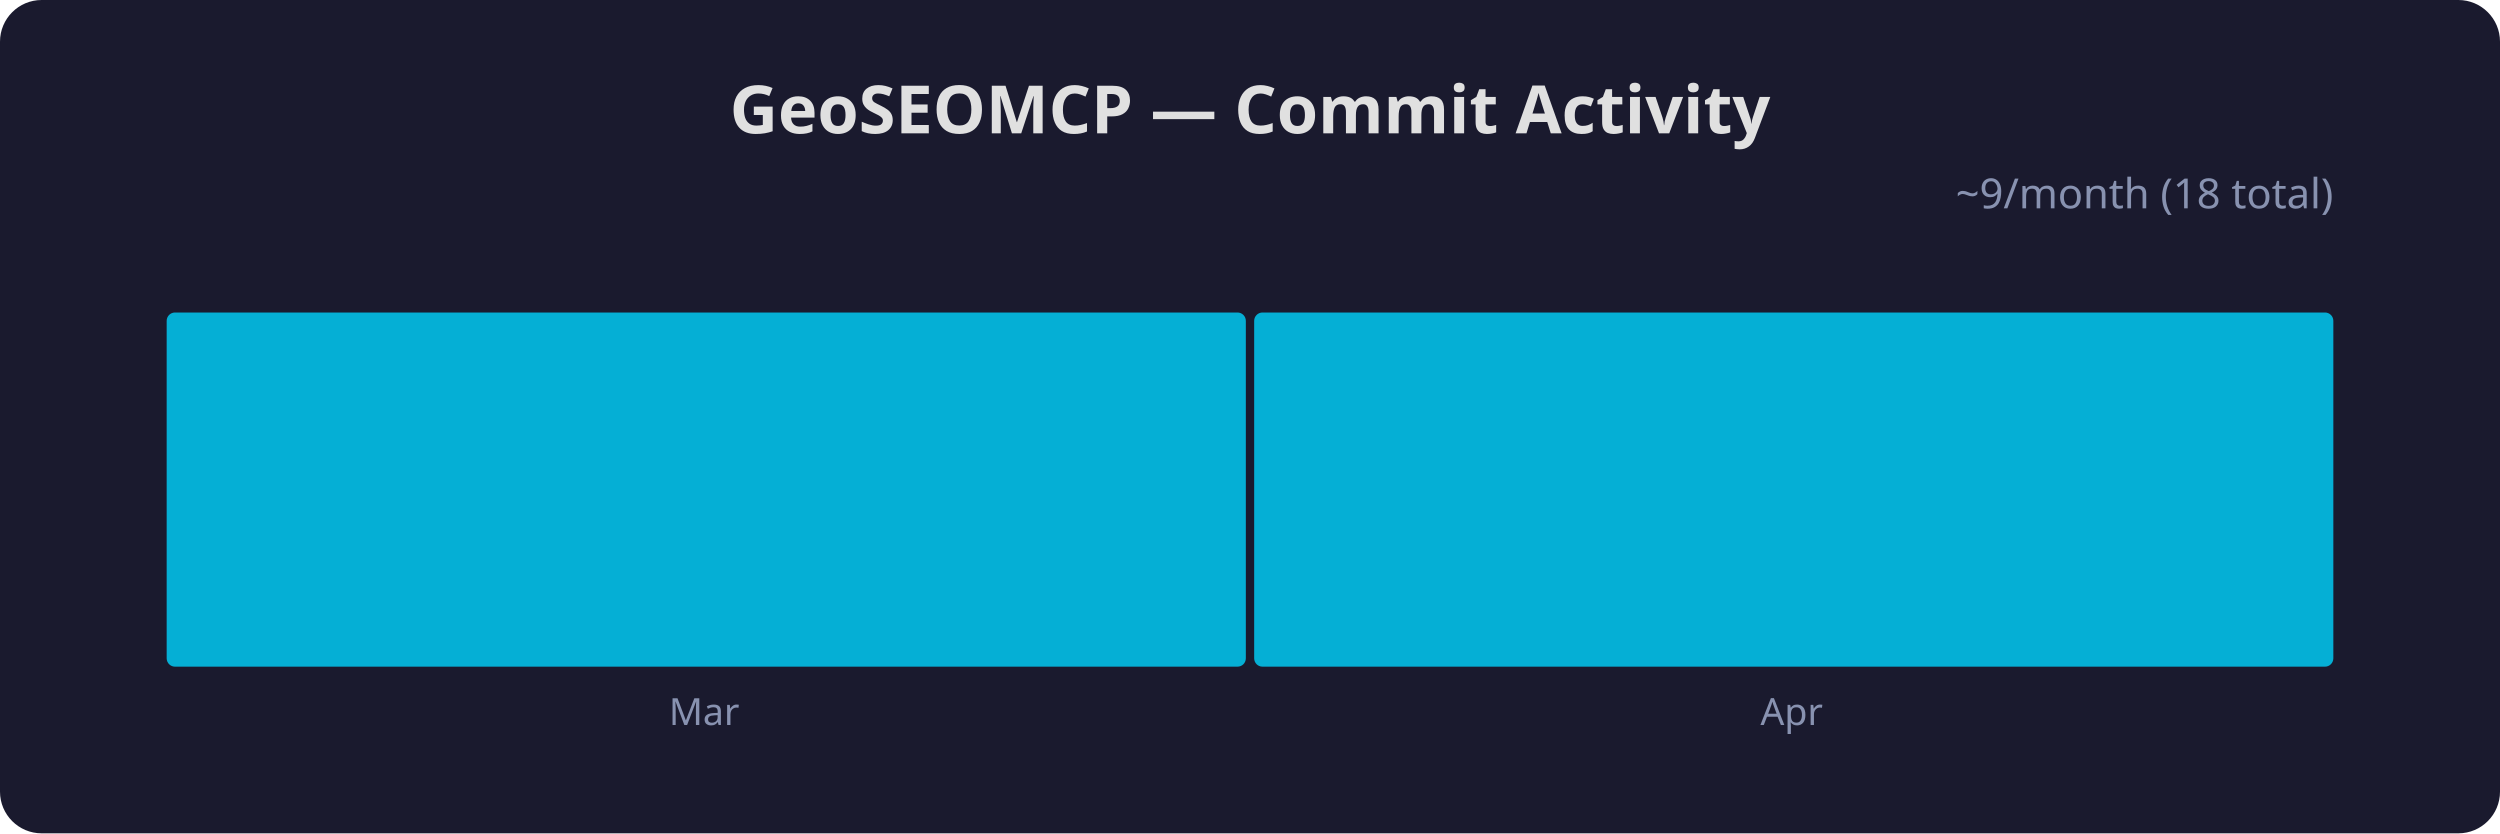
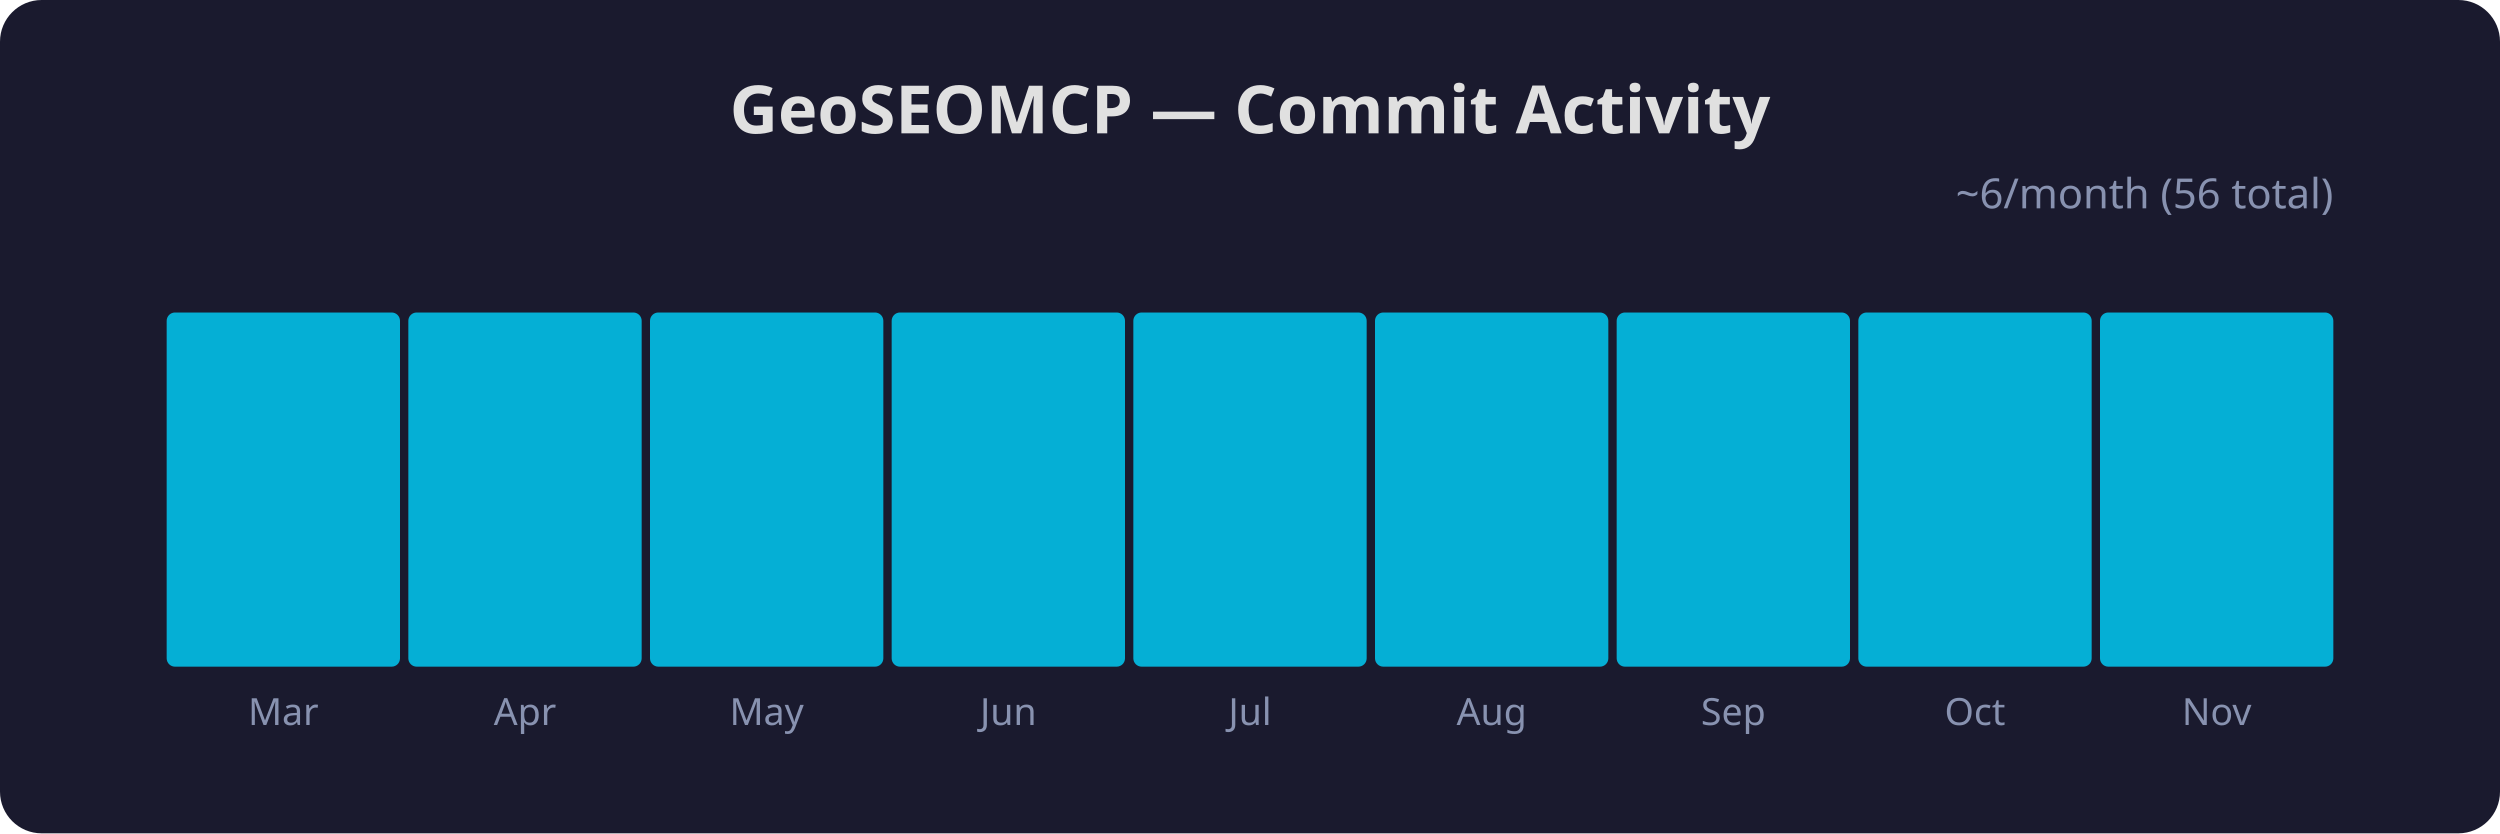
<svg xmlns="http://www.w3.org/2000/svg" width="600" height="200" viewBox="0 0 600 200">
  <rect x="0" y="0" width="600" height="200" rx="10" ry="10" fill="#1a1a2e" />
  <text x="300" y="32" font-family="sans-serif" font-size="16" font-weight="bold" fill="#e0e0e0" text-anchor="middle">GeoSEOMCP — Commit Activity</text>
-   <rect x="40" y="75" width="259" height="85" rx="2" ry="2" fill="#00d4ff" opacity="0.8" />
-   <text x="169" y="174" font-family="sans-serif" font-size="9" fill="#8892b0" text-anchor="middle">Mar</text>
-   <rect x="301" y="75" width="259" height="85" rx="2" ry="2" fill="#00d4ff" opacity="0.8" />
-   <text x="430" y="174" font-family="sans-serif" font-size="9" fill="#8892b0" text-anchor="middle">Apr</text>
-   <text x="560" y="50" font-family="sans-serif" font-size="10" fill="#8892b0" text-anchor="end">~9/month (18 total)</text>
+   <rect x="40" y="75" width="56" height="85" rx="2" ry="2" fill="#00d4ff" opacity="0.8" />
+   <text x="68" y="174" font-family="sans-serif" font-size="9" fill="#8892b0" text-anchor="middle">Mar</text>
+   <rect x="98" y="75" width="56" height="85" rx="2" ry="2" fill="#00d4ff" opacity="0.8" />
+   <text x="126" y="174" font-family="sans-serif" font-size="9" fill="#8892b0" text-anchor="middle">Apr</text>
+   <rect x="156" y="75" width="56" height="85" rx="2" ry="2" fill="#00d4ff" opacity="0.8" />
+   <text x="184" y="174" font-family="sans-serif" font-size="9" fill="#8892b0" text-anchor="middle">May</text>
+   <rect x="214" y="75" width="56" height="85" rx="2" ry="2" fill="#00d4ff" opacity="0.8" />
+   <text x="242" y="174" font-family="sans-serif" font-size="9" fill="#8892b0" text-anchor="middle">Jun</text>
+   <rect x="272" y="75" width="56" height="85" rx="2" ry="2" fill="#00d4ff" opacity="0.8" />
+   <text x="300" y="174" font-family="sans-serif" font-size="9" fill="#8892b0" text-anchor="middle">Jul</text>
+   <rect x="330" y="75" width="56" height="85" rx="2" ry="2" fill="#00d4ff" opacity="0.8" />
+   <text x="358" y="174" font-family="sans-serif" font-size="9" fill="#8892b0" text-anchor="middle">Aug</text>
+   <rect x="388" y="75" width="56" height="85" rx="2" ry="2" fill="#00d4ff" opacity="0.8" />
+   <text x="416" y="174" font-family="sans-serif" font-size="9" fill="#8892b0" text-anchor="middle">Sep</text>
+   <rect x="446" y="75" width="56" height="85" rx="2" ry="2" fill="#00d4ff" opacity="0.8" />
+   <text x="474" y="174" font-family="sans-serif" font-size="9" fill="#8892b0" text-anchor="middle">Oct</text>
+   <rect x="504" y="75" width="56" height="85" rx="2" ry="2" fill="#00d4ff" opacity="0.8" />
+   <text x="532" y="174" font-family="sans-serif" font-size="9" fill="#8892b0" text-anchor="middle">Nov</text>
+   <text x="560" y="50" font-family="sans-serif" font-size="10" fill="#8892b0" text-anchor="end">~6/month (56 total)</text>
</svg>
